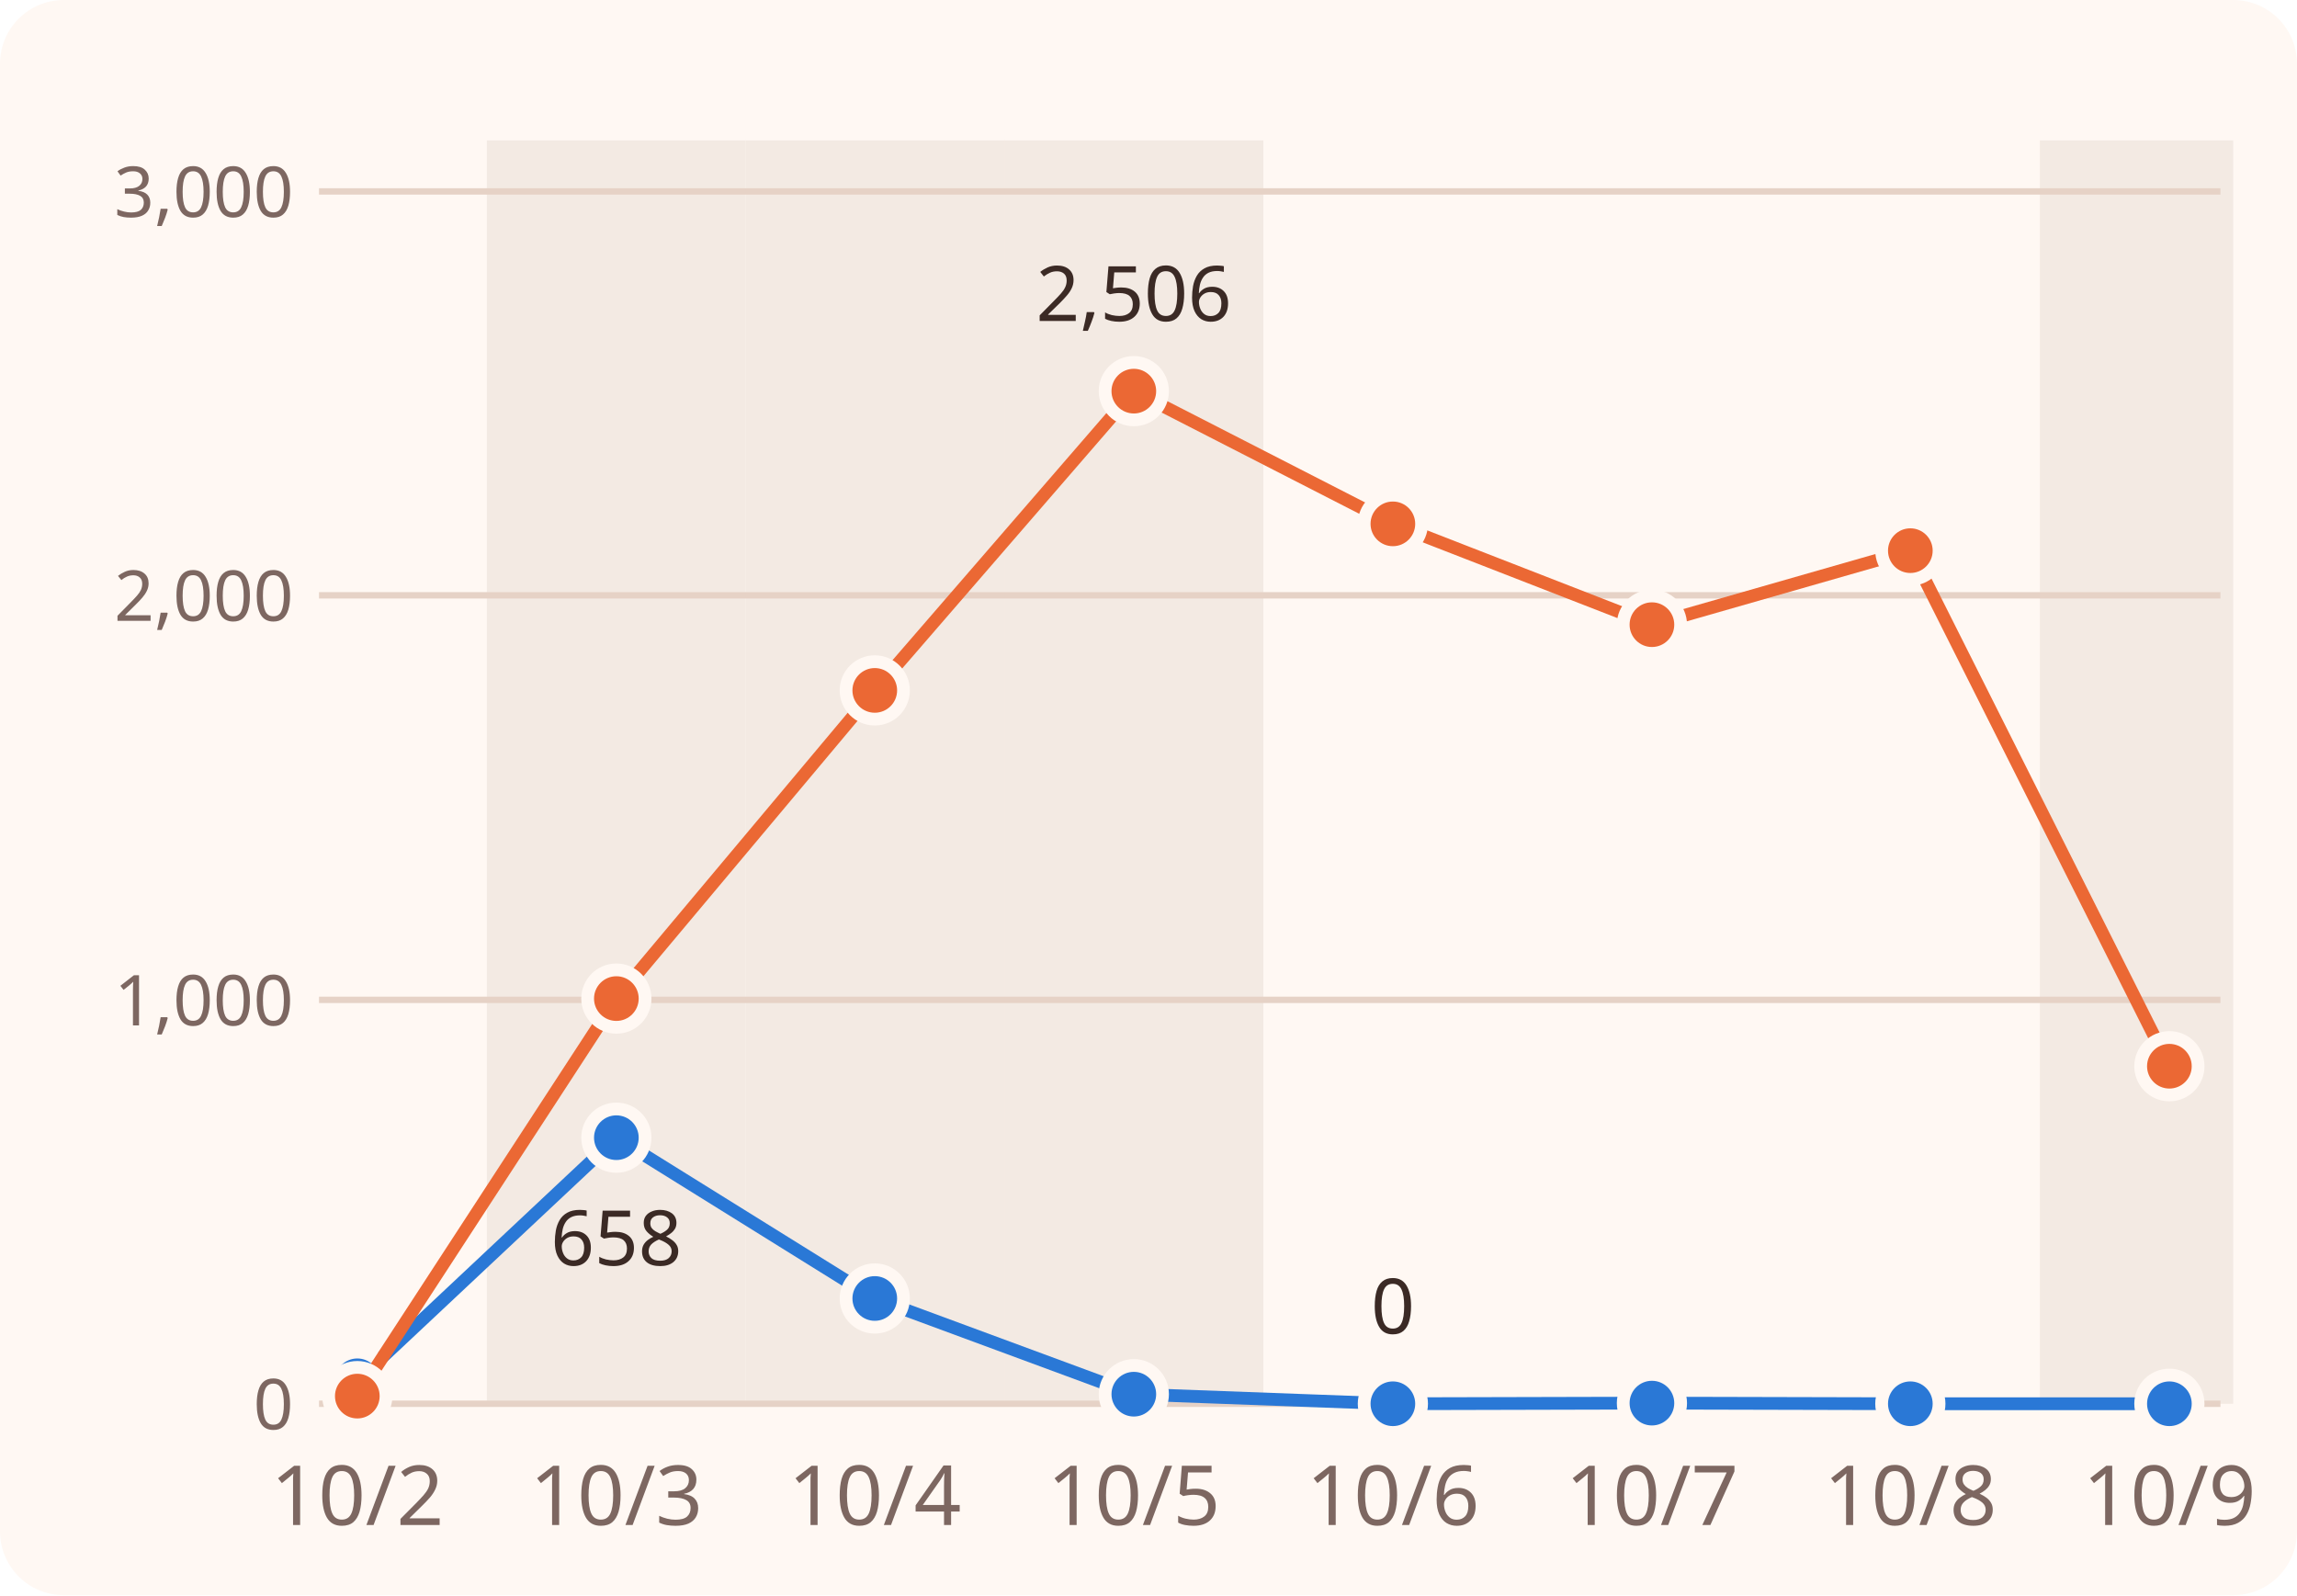
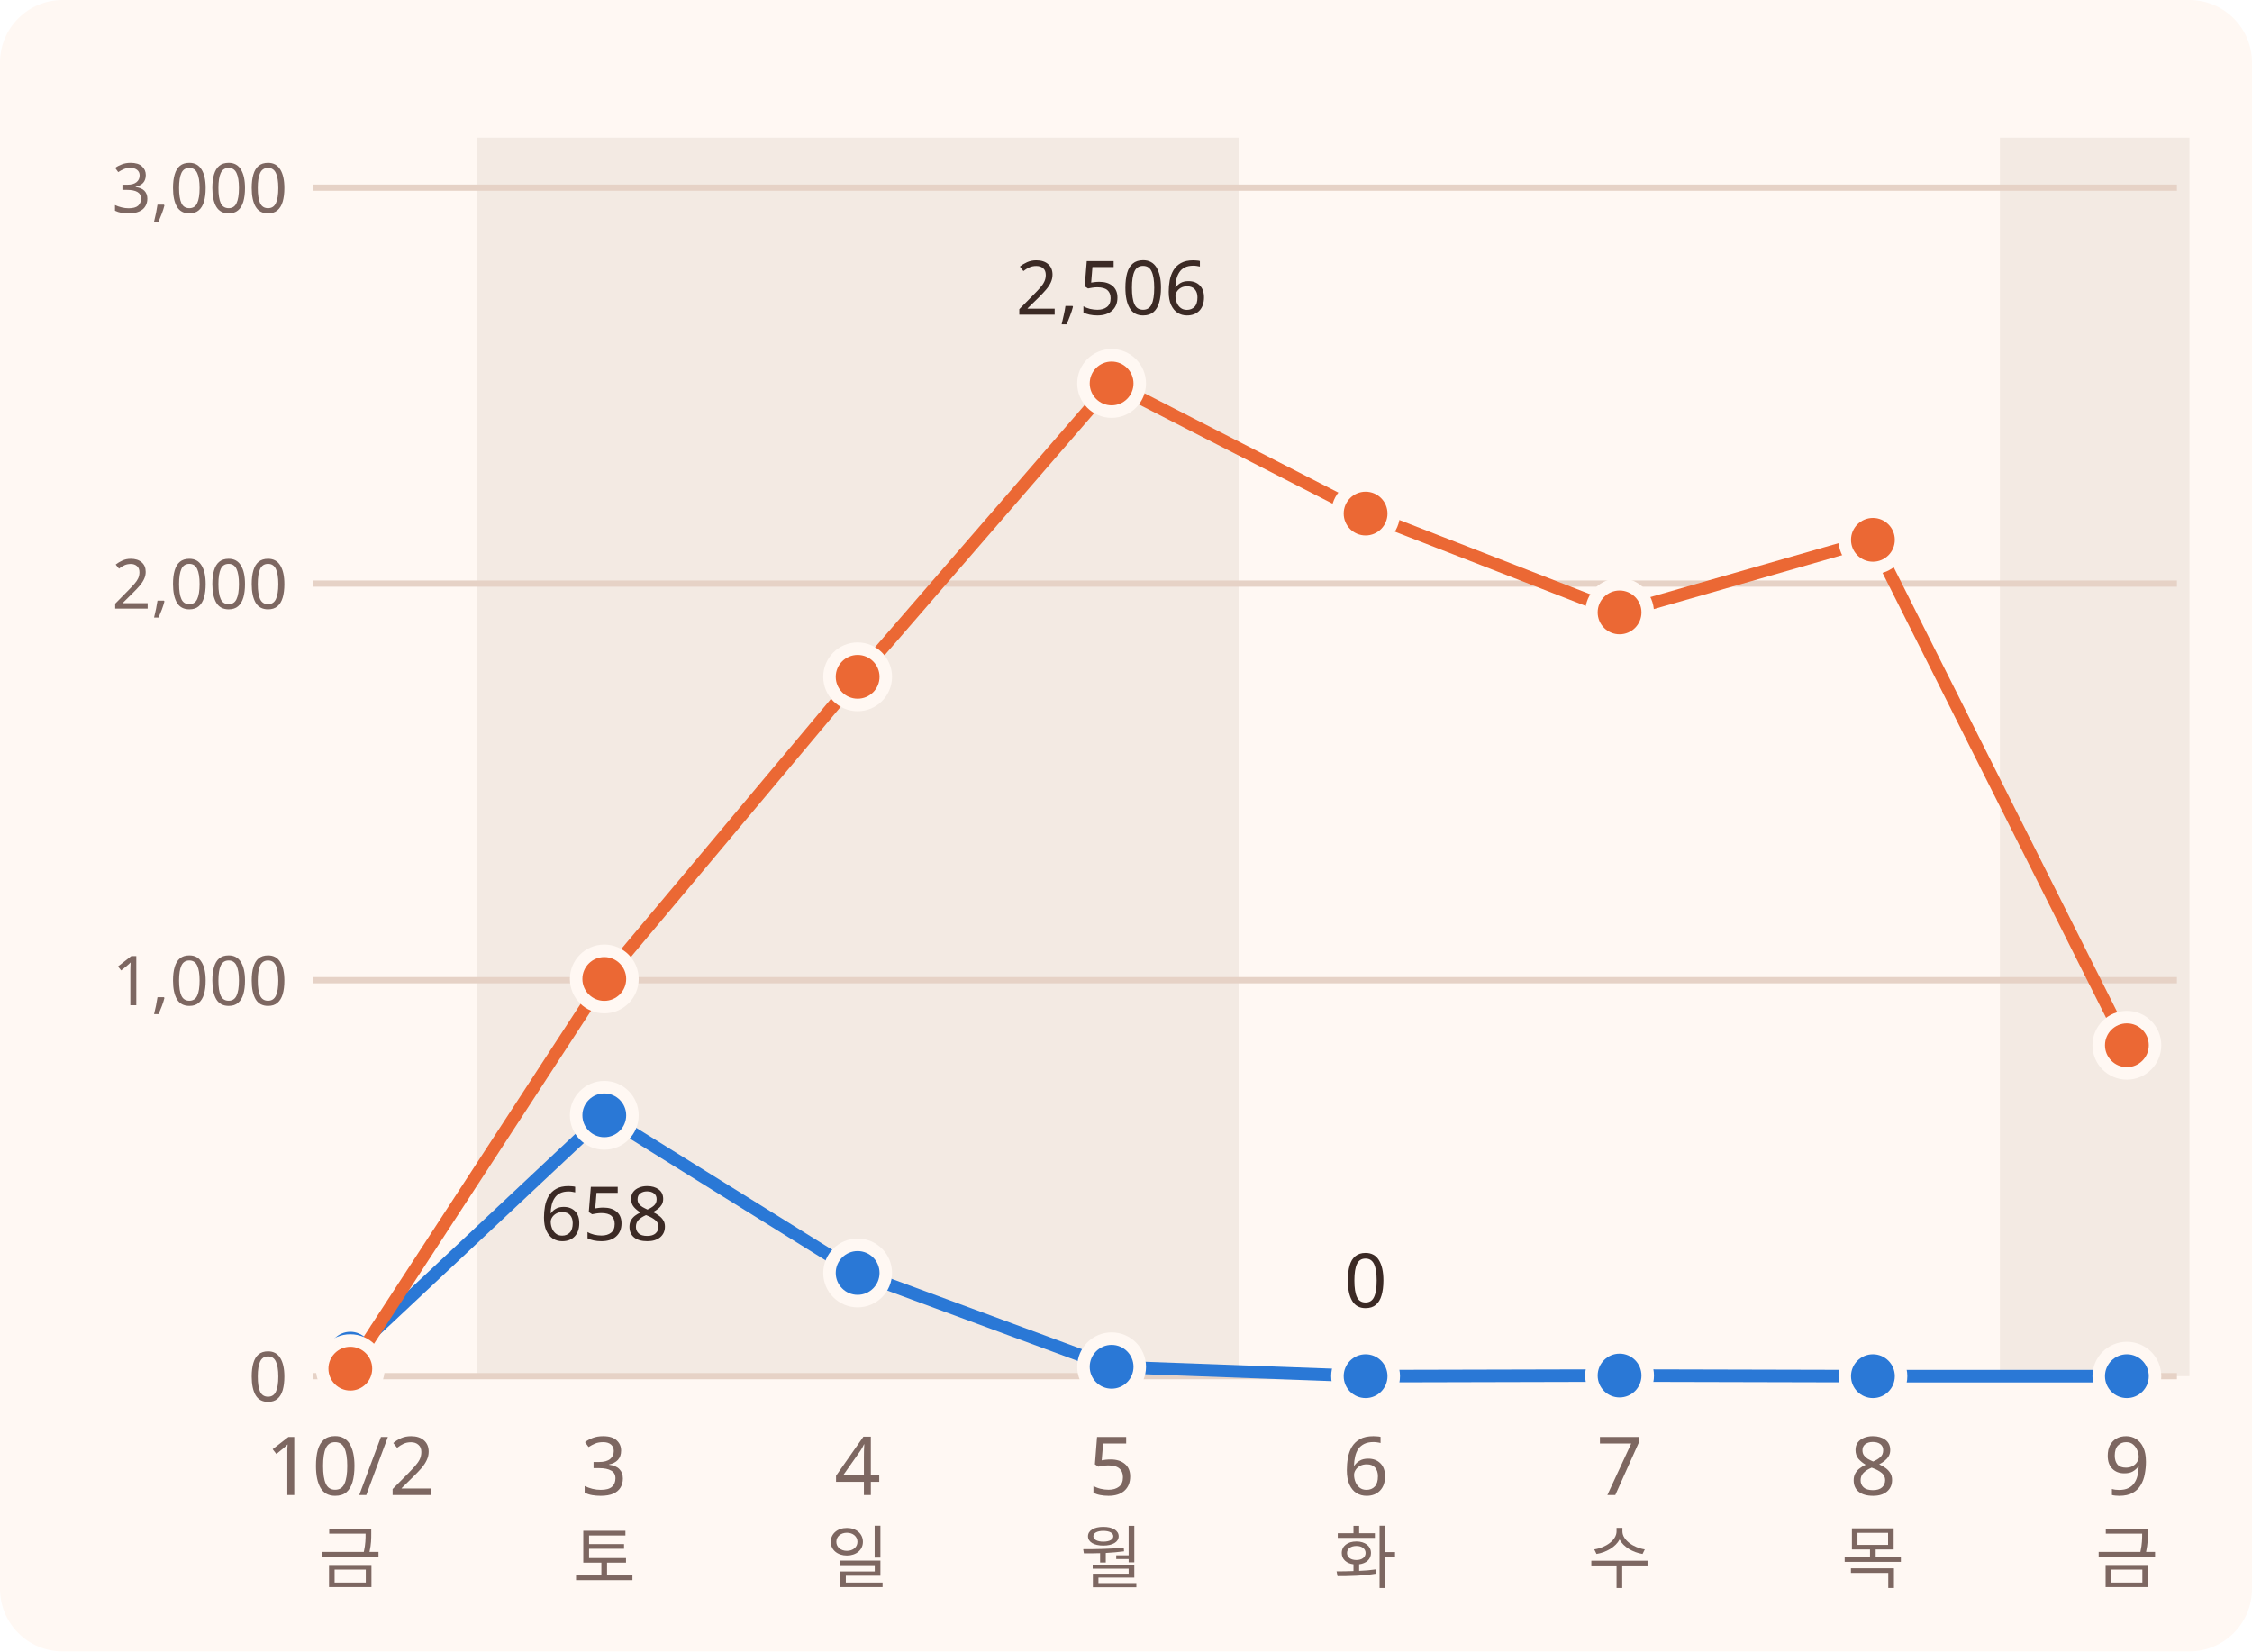
- <svg xmlns="http://www.w3.org/2000/svg" class="vz" viewBox="0 0 360 250" role="img">
+ <svg xmlns="http://www.w3.org/2000/svg" class="vz" viewBox="0 0 360 264" role="img">
  <style>
.vz text{font-family:"Noto Sans KR","Apple SD Gothic Neo",sans-serif}
.vz-t{fill:#3B2A25}.vz-s{fill:#7D6761}.vz-g{stroke:#E6D2C6}
.vz-a{fill:#2a78d6}.vz-b{fill:#eb6834}.vz-la{stroke:#2a78d6}.vz-lb{stroke:#eb6834}.vz-ring{stroke:#FFF8F3}
.vz-off{fill:#F3EAE3}
</style>
  <rect width="100%" height="100%" rx="10" fill="#FFF8F3" />
  <rect class="vz-off" x="76.3" y="22.0" width="40.6" height="198.0" />
  <rect class="vz-off" x="116.9" y="22.0" width="40.6" height="198.0" />
  <rect class="vz-off" x="157.4" y="22.0" width="40.6" height="198.0" />
  <rect class="vz-off" x="319.7" y="22.0" width="30.3" height="198.0" />
  <line class="vz-g" x1="50" x2="348" y1="220.0" y2="220.0" />
  <text class="vz-s" x="46.0" y="224.0" text-anchor="end" font-size="11">0</text>
  <line class="vz-g" x1="50" x2="348" y1="156.7" y2="156.7" />
  <text class="vz-s" x="46.0" y="160.7" text-anchor="end" font-size="11">1,000</text>
  <line class="vz-g" x1="50" x2="348" y1="93.3" y2="93.3" />
  <text class="vz-s" x="46.0" y="97.3" text-anchor="end" font-size="11">2,000</text>
  <line class="vz-g" x1="50" x2="348" y1="30.0" y2="30.0" />
  <text class="vz-s" x="46.0" y="34.0" text-anchor="end" font-size="11">3,000</text>
  <text class="vz-s" x="56.0" y="239.0" text-anchor="middle" font-size="13">10/2</text>
-   <text class="vz-s" x="96.6" y="239.0" text-anchor="middle" font-size="13">10/3</text>
-   <text class="vz-s" x="137.1" y="239.0" text-anchor="middle" font-size="13">10/4</text>
-   <text class="vz-s" x="177.7" y="239.0" text-anchor="middle" font-size="13">10/5</text>
-   <text class="vz-s" x="218.3" y="239.0" text-anchor="middle" font-size="13">10/6</text>
-   <text class="vz-s" x="258.9" y="239.0" text-anchor="middle" font-size="13">10/7</text>
-   <text class="vz-s" x="299.4" y="239.0" text-anchor="middle" font-size="13">10/8</text>
-   <text class="vz-s" x="340.0" y="239.0" text-anchor="middle" font-size="13">10/9</text>
+   <text class="vz-s" x="96.6" y="239.0" text-anchor="middle" font-size="13">3</text>
+   <text class="vz-s" x="137.1" y="239.0" text-anchor="middle" font-size="13">4</text>
+   <text class="vz-s" x="177.7" y="239.0" text-anchor="middle" font-size="13">5</text>
+   <text class="vz-s" x="218.3" y="239.0" text-anchor="middle" font-size="13">6</text>
+   <text class="vz-s" x="258.9" y="239.0" text-anchor="middle" font-size="13">7</text>
+   <text class="vz-s" x="299.4" y="239.0" text-anchor="middle" font-size="13">8</text>
+   <text class="vz-s" x="340.0" y="239.0" text-anchor="middle" font-size="13">9</text>
+   <text class="vz-s" x="56.0" y="253.0" text-anchor="middle" font-size="11">금</text>
+   <text class="vz-s" x="96.6" y="253.0" text-anchor="middle" font-size="11">토</text>
+   <text class="vz-s" x="137.1" y="253.0" text-anchor="middle" font-size="11">일</text>
+   <text class="vz-s" x="177.7" y="253.0" text-anchor="middle" font-size="11">월</text>
+   <text class="vz-s" x="218.3" y="253.0" text-anchor="middle" font-size="11">화</text>
+   <text class="vz-s" x="258.9" y="253.0" text-anchor="middle" font-size="11">수</text>
+   <text class="vz-s" x="299.4" y="253.0" text-anchor="middle" font-size="11">목</text>
+   <text class="vz-s" x="340.0" y="253.0" text-anchor="middle" font-size="11">금</text>
  <path class="vz-la" d="M56.0,216.4 L96.6,178.3 L137.1,203.5 L177.7,218.5 L218.3,220.0 L258.9,219.9 L299.4,220.0 L340.0,220.0" fill="none" stroke-width="2" stroke-linejoin="round" />
  <circle class="vz-a vz-ring" cx="56.0" cy="216.4" r="4.5" stroke-width="2" />
  <circle class="vz-a vz-ring" cx="96.6" cy="178.3" r="4.5" stroke-width="2" />
  <text class="vz-t" x="96.6" y="198.3" text-anchor="middle" font-size="12">658</text>
  <circle class="vz-a vz-ring" cx="137.1" cy="203.5" r="4.5" stroke-width="2" />
  <circle class="vz-a vz-ring" cx="177.7" cy="218.5" r="4.5" stroke-width="2" />
  <circle class="vz-a vz-ring" cx="218.3" cy="220.0" r="4.5" stroke-width="2" />
  <text class="vz-t" x="218.3" y="209.0" text-anchor="middle" font-size="12">0</text>
  <circle class="vz-a vz-ring" cx="258.9" cy="219.9" r="4.5" stroke-width="2" />
  <circle class="vz-a vz-ring" cx="299.4" cy="220.0" r="4.5" stroke-width="2" />
  <circle class="vz-a vz-ring" cx="340.0" cy="220.0" r="4.5" stroke-width="2" />
  <path class="vz-lb" d="M56.0,218.8 L96.6,156.5 L137.1,108.2 L177.7,61.3 L218.3,82.1 L258.9,97.9 L299.4,86.3 L340.0,167.1" fill="none" stroke-width="2" stroke-linejoin="round" />
  <circle class="vz-b vz-ring" cx="56.0" cy="218.8" r="4.5" stroke-width="2" />
  <circle class="vz-b vz-ring" cx="96.6" cy="156.5" r="4.5" stroke-width="2" />
  <circle class="vz-b vz-ring" cx="137.1" cy="108.2" r="4.5" stroke-width="2" />
  <circle class="vz-b vz-ring" cx="177.7" cy="61.3" r="4.5" stroke-width="2" />
  <text class="vz-t" x="177.7" y="50.3" text-anchor="middle" font-size="12">2,506</text>
  <circle class="vz-b vz-ring" cx="218.3" cy="82.1" r="4.5" stroke-width="2" />
  <circle class="vz-b vz-ring" cx="258.9" cy="97.9" r="4.5" stroke-width="2" />
  <circle class="vz-b vz-ring" cx="299.4" cy="86.3" r="4.5" stroke-width="2" />
  <circle class="vz-b vz-ring" cx="340.0" cy="167.1" r="4.5" stroke-width="2" />
</svg>
